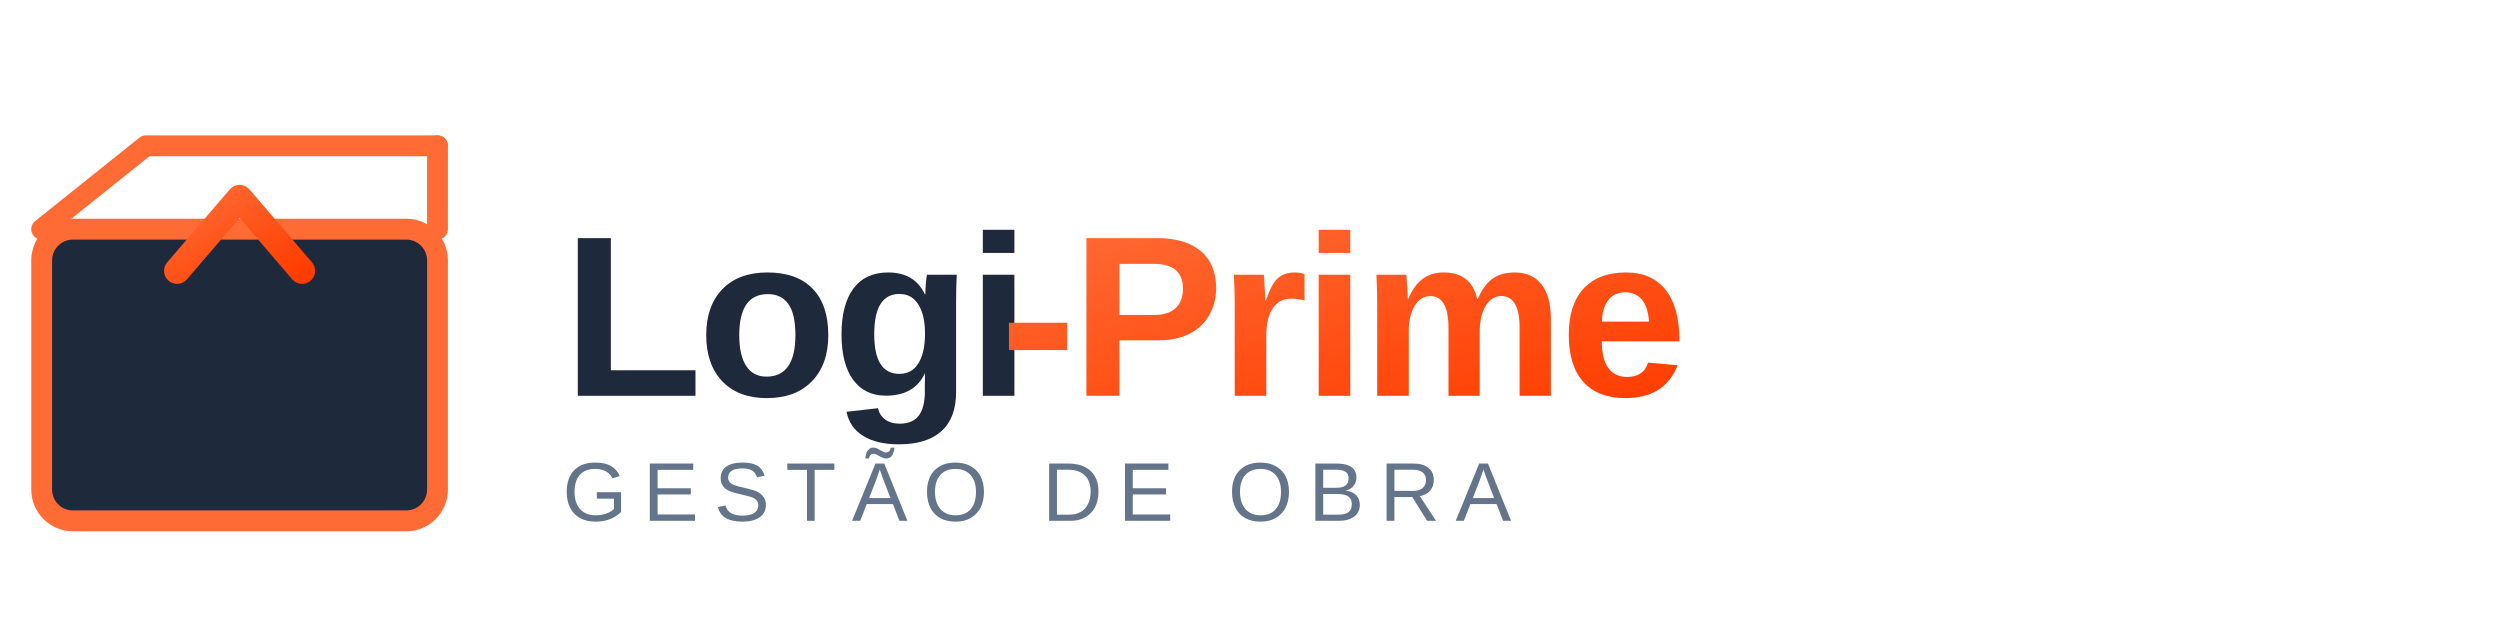
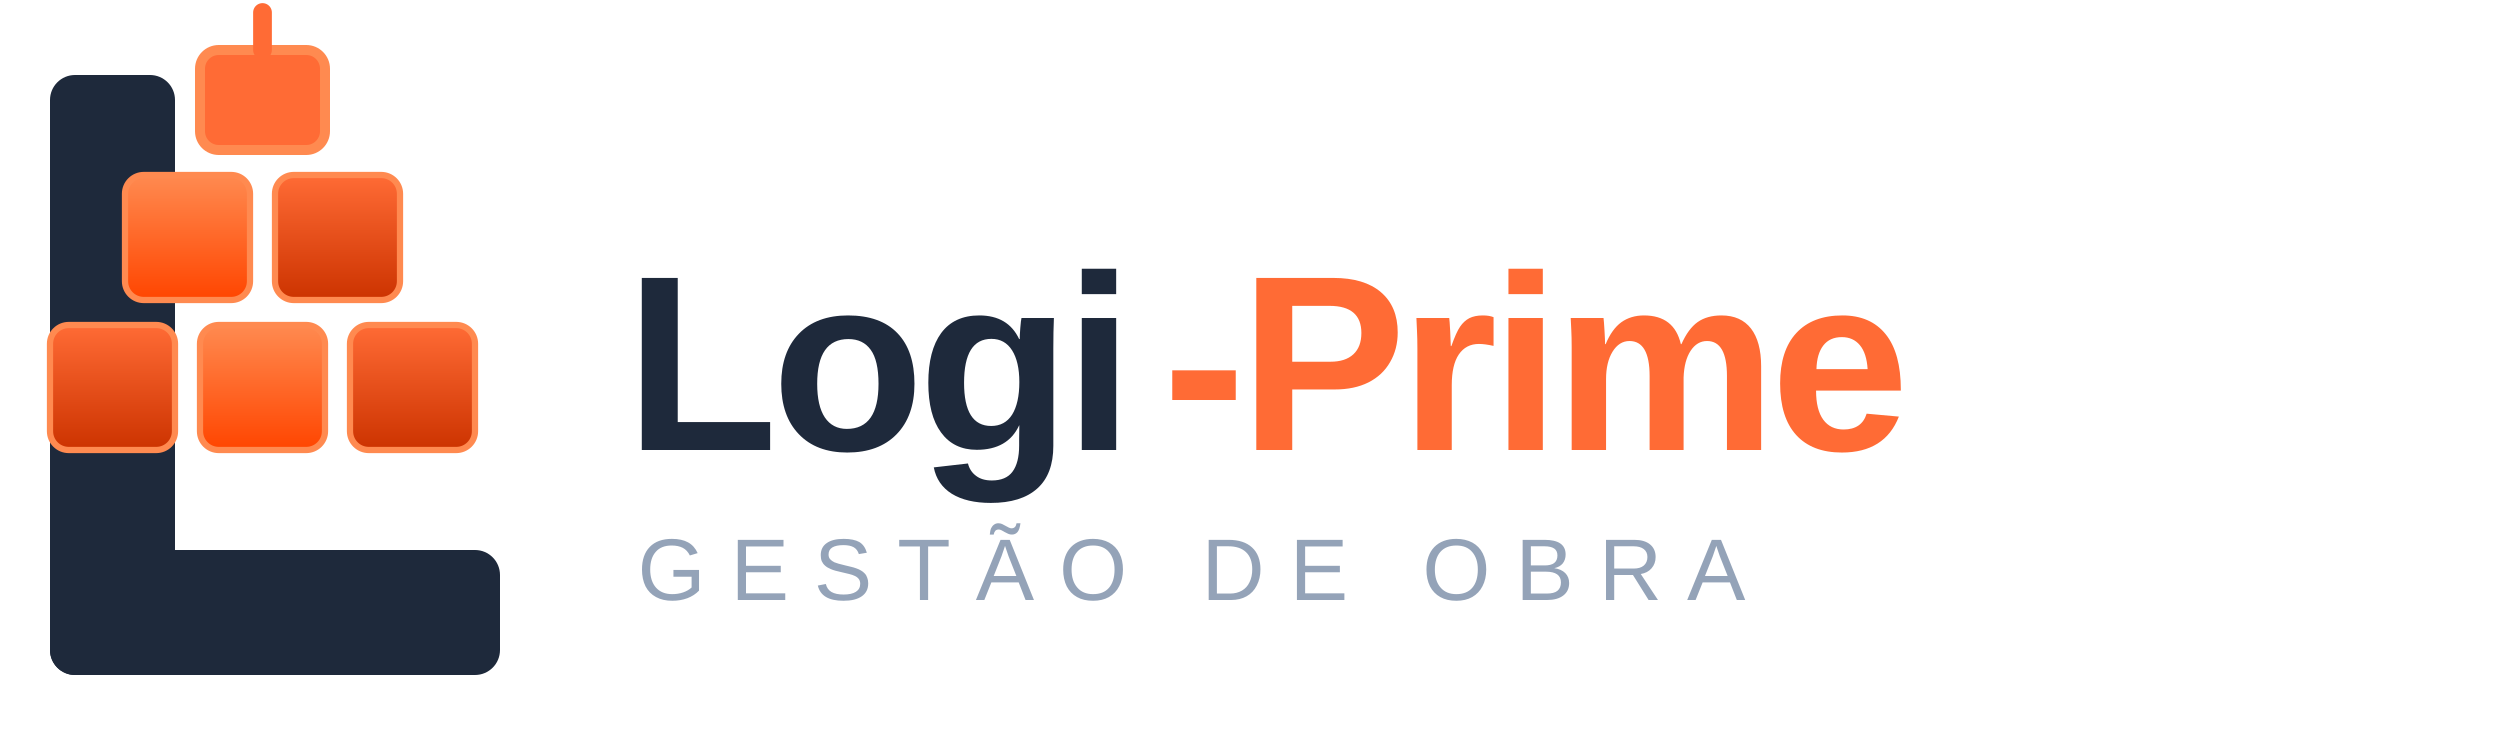
- <svg xmlns="http://www.w3.org/2000/svg" viewBox="0 0 240 60" fill="none">
+ <svg xmlns="http://www.w3.org/2000/svg" viewBox="0 0 200 60" fill="none">
  <defs>
-     <linearGradient id="gOrange" x1="0" y1="0" x2="1" y2="1">
+     <linearGradient id="gBox" x1="0" y1="0" x2="0" y2="1">
+       <stop offset="0%" stop-color="#ff8a50" />
+       <stop offset="100%" stop-color="#ff4500" />
+     </linearGradient>
+     <linearGradient id="gBoxDark" x1="0" y1="0" x2="0" y2="1">
      <stop offset="0%" stop-color="#ff6b35" />
-       <stop offset="100%" stop-color="#ff3d00" />
+       <stop offset="100%" stop-color="#cc3300" />
    </linearGradient>
  </defs>
-   <rect x="4" y="22" width="38" height="28" rx="3" fill="#1e293b" stroke="#ff6b35" stroke-width="2" />
-   <path d="M4 22 L14 14 L42 14" stroke="#ff6b35" stroke-width="2" stroke-linecap="round" stroke-linejoin="round" fill="none" />
-   <path d="M42 22 L42 14" stroke="#ff6b35" stroke-width="2" stroke-linecap="round" />
-   <path d="M23 36 L23 20" stroke="url(#gOrange)" stroke-width="2.5" stroke-linecap="round" />
-   <path d="M17 26 L23 19 L29 26" stroke="url(#gOrange)" stroke-width="2.5" stroke-linecap="round" stroke-linejoin="round" fill="none" />
-   <text x="54" y="38" font-family="'Segoe UI',Arial,sans-serif" font-size="22" font-weight="700" fill="#1e293b" letter-spacing="-0.5">Logi</text>
-   <text x="96" y="38" font-family="'Segoe UI',Arial,sans-serif" font-size="22" font-weight="700" fill="url(#gOrange)" letter-spacing="-0.5">-Prime</text>
-   <text x="54" y="50" font-family="'Segoe UI',Arial,sans-serif" font-size="8" font-weight="400" fill="#64748b" letter-spacing="1.5">GESTÃO DE OBRA</text>
+   <rect x="4" y="6" width="10" height="48" rx="2" fill="#1e293b" />
+   <rect x="4" y="44" width="36" height="10" rx="2" fill="#1e293b" />
+   <rect x="4" y="26" width="10" height="10" rx="1.5" fill="url(#gBoxDark)" stroke="#ff8a50" stroke-width="0.5" />
+   <rect x="16" y="26" width="10" height="10" rx="1.5" fill="url(#gBox)" stroke="#ff8a50" stroke-width="0.5" />
+   <rect x="28" y="26" width="10" height="10" rx="1.5" fill="url(#gBoxDark)" stroke="#ff8a50" stroke-width="0.5" />
+   <rect x="10" y="14" width="10" height="10" rx="1.5" fill="url(#gBox)" stroke="#ff8a50" stroke-width="0.5" />
+   <rect x="22" y="14" width="10" height="10" rx="1.5" fill="url(#gBoxDark)" stroke="#ff8a50" stroke-width="0.5" />
+   <rect x="16" y="4" width="10" height="8" rx="1.5" fill="#ff6b35" stroke="#ff8a50" stroke-width="0.8" />
+   <path d="M21 4 L21 1" stroke="#ff6b35" stroke-width="1.5" stroke-linecap="round" />
+   <text x="50" y="36" font-family="'Segoe UI Black','Arial Black',Arial,sans-serif" font-size="20" font-weight="900" fill="#1e293b" letter-spacing="-0.5">Logi</text>
+   <text x="93" y="36" font-family="'Segoe UI Black','Arial Black',Arial,sans-serif" font-size="20" font-weight="900" fill="#ff6b35" letter-spacing="-0.5">-Prime</text>
+   <text x="51" y="48" font-family="'Segoe UI',Arial,sans-serif" font-size="7" font-weight="400" fill="#94a3b8" letter-spacing="2">GESTÃO DE OBRA</text>
</svg>
